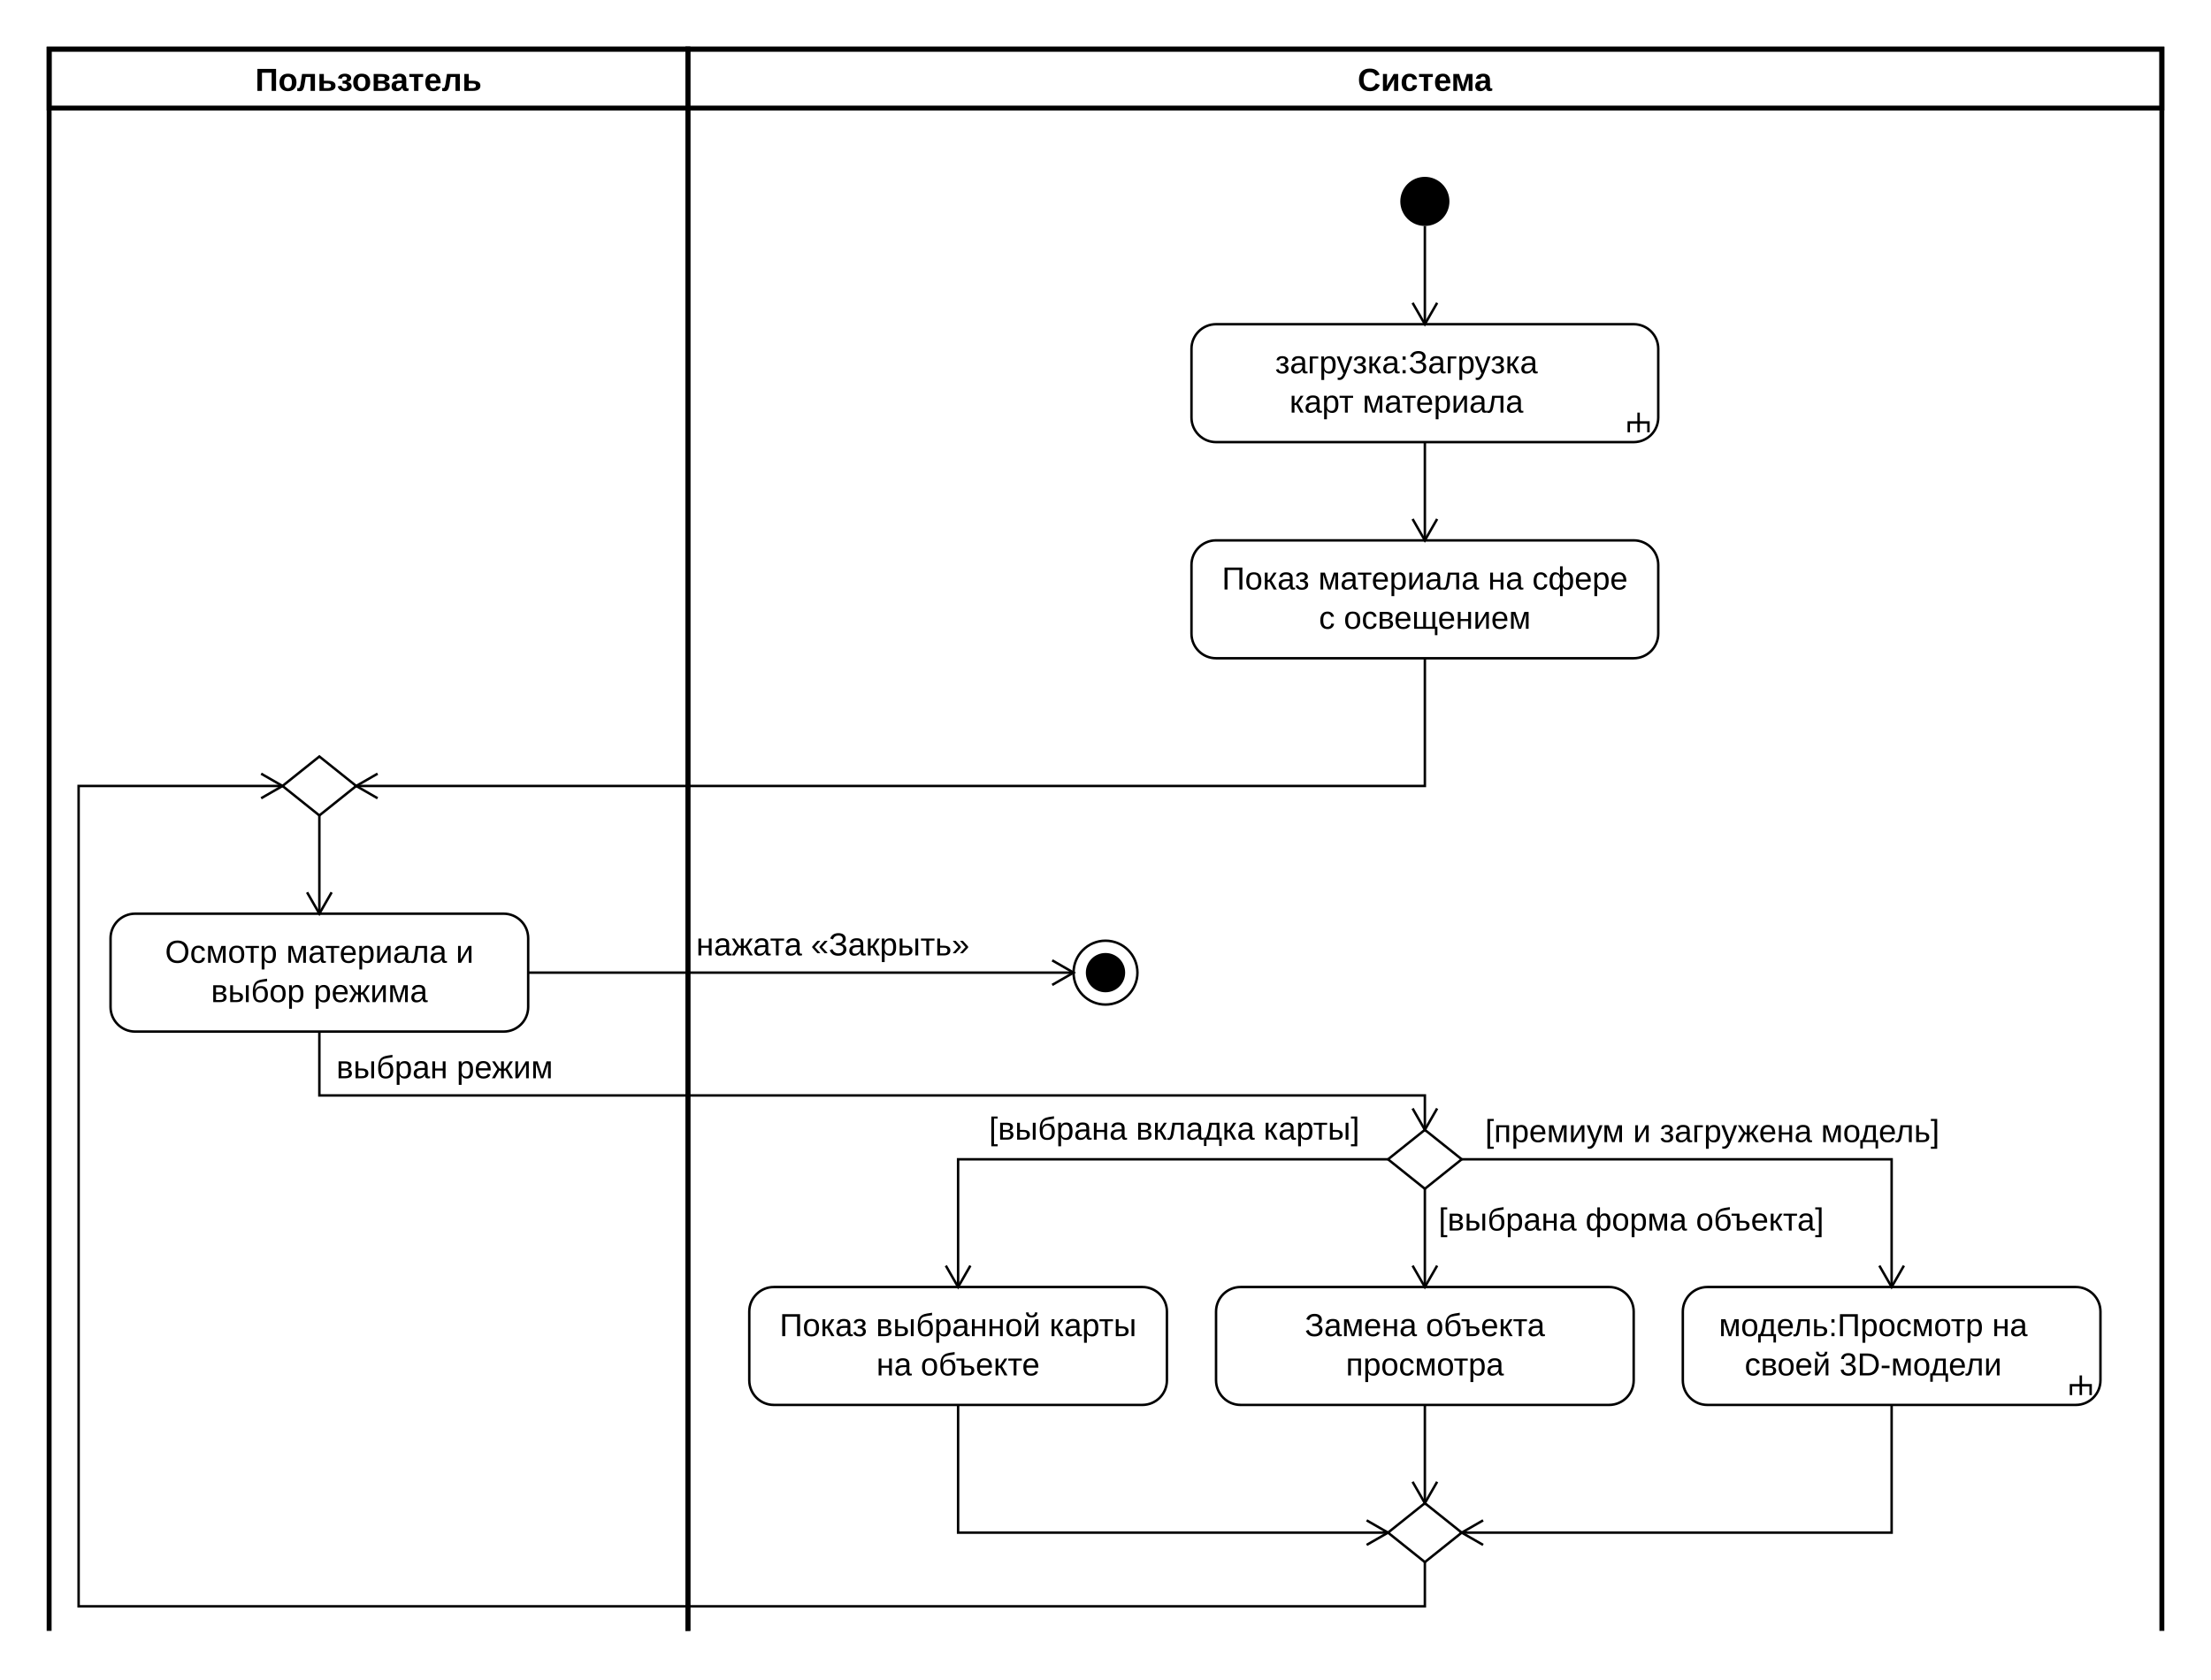
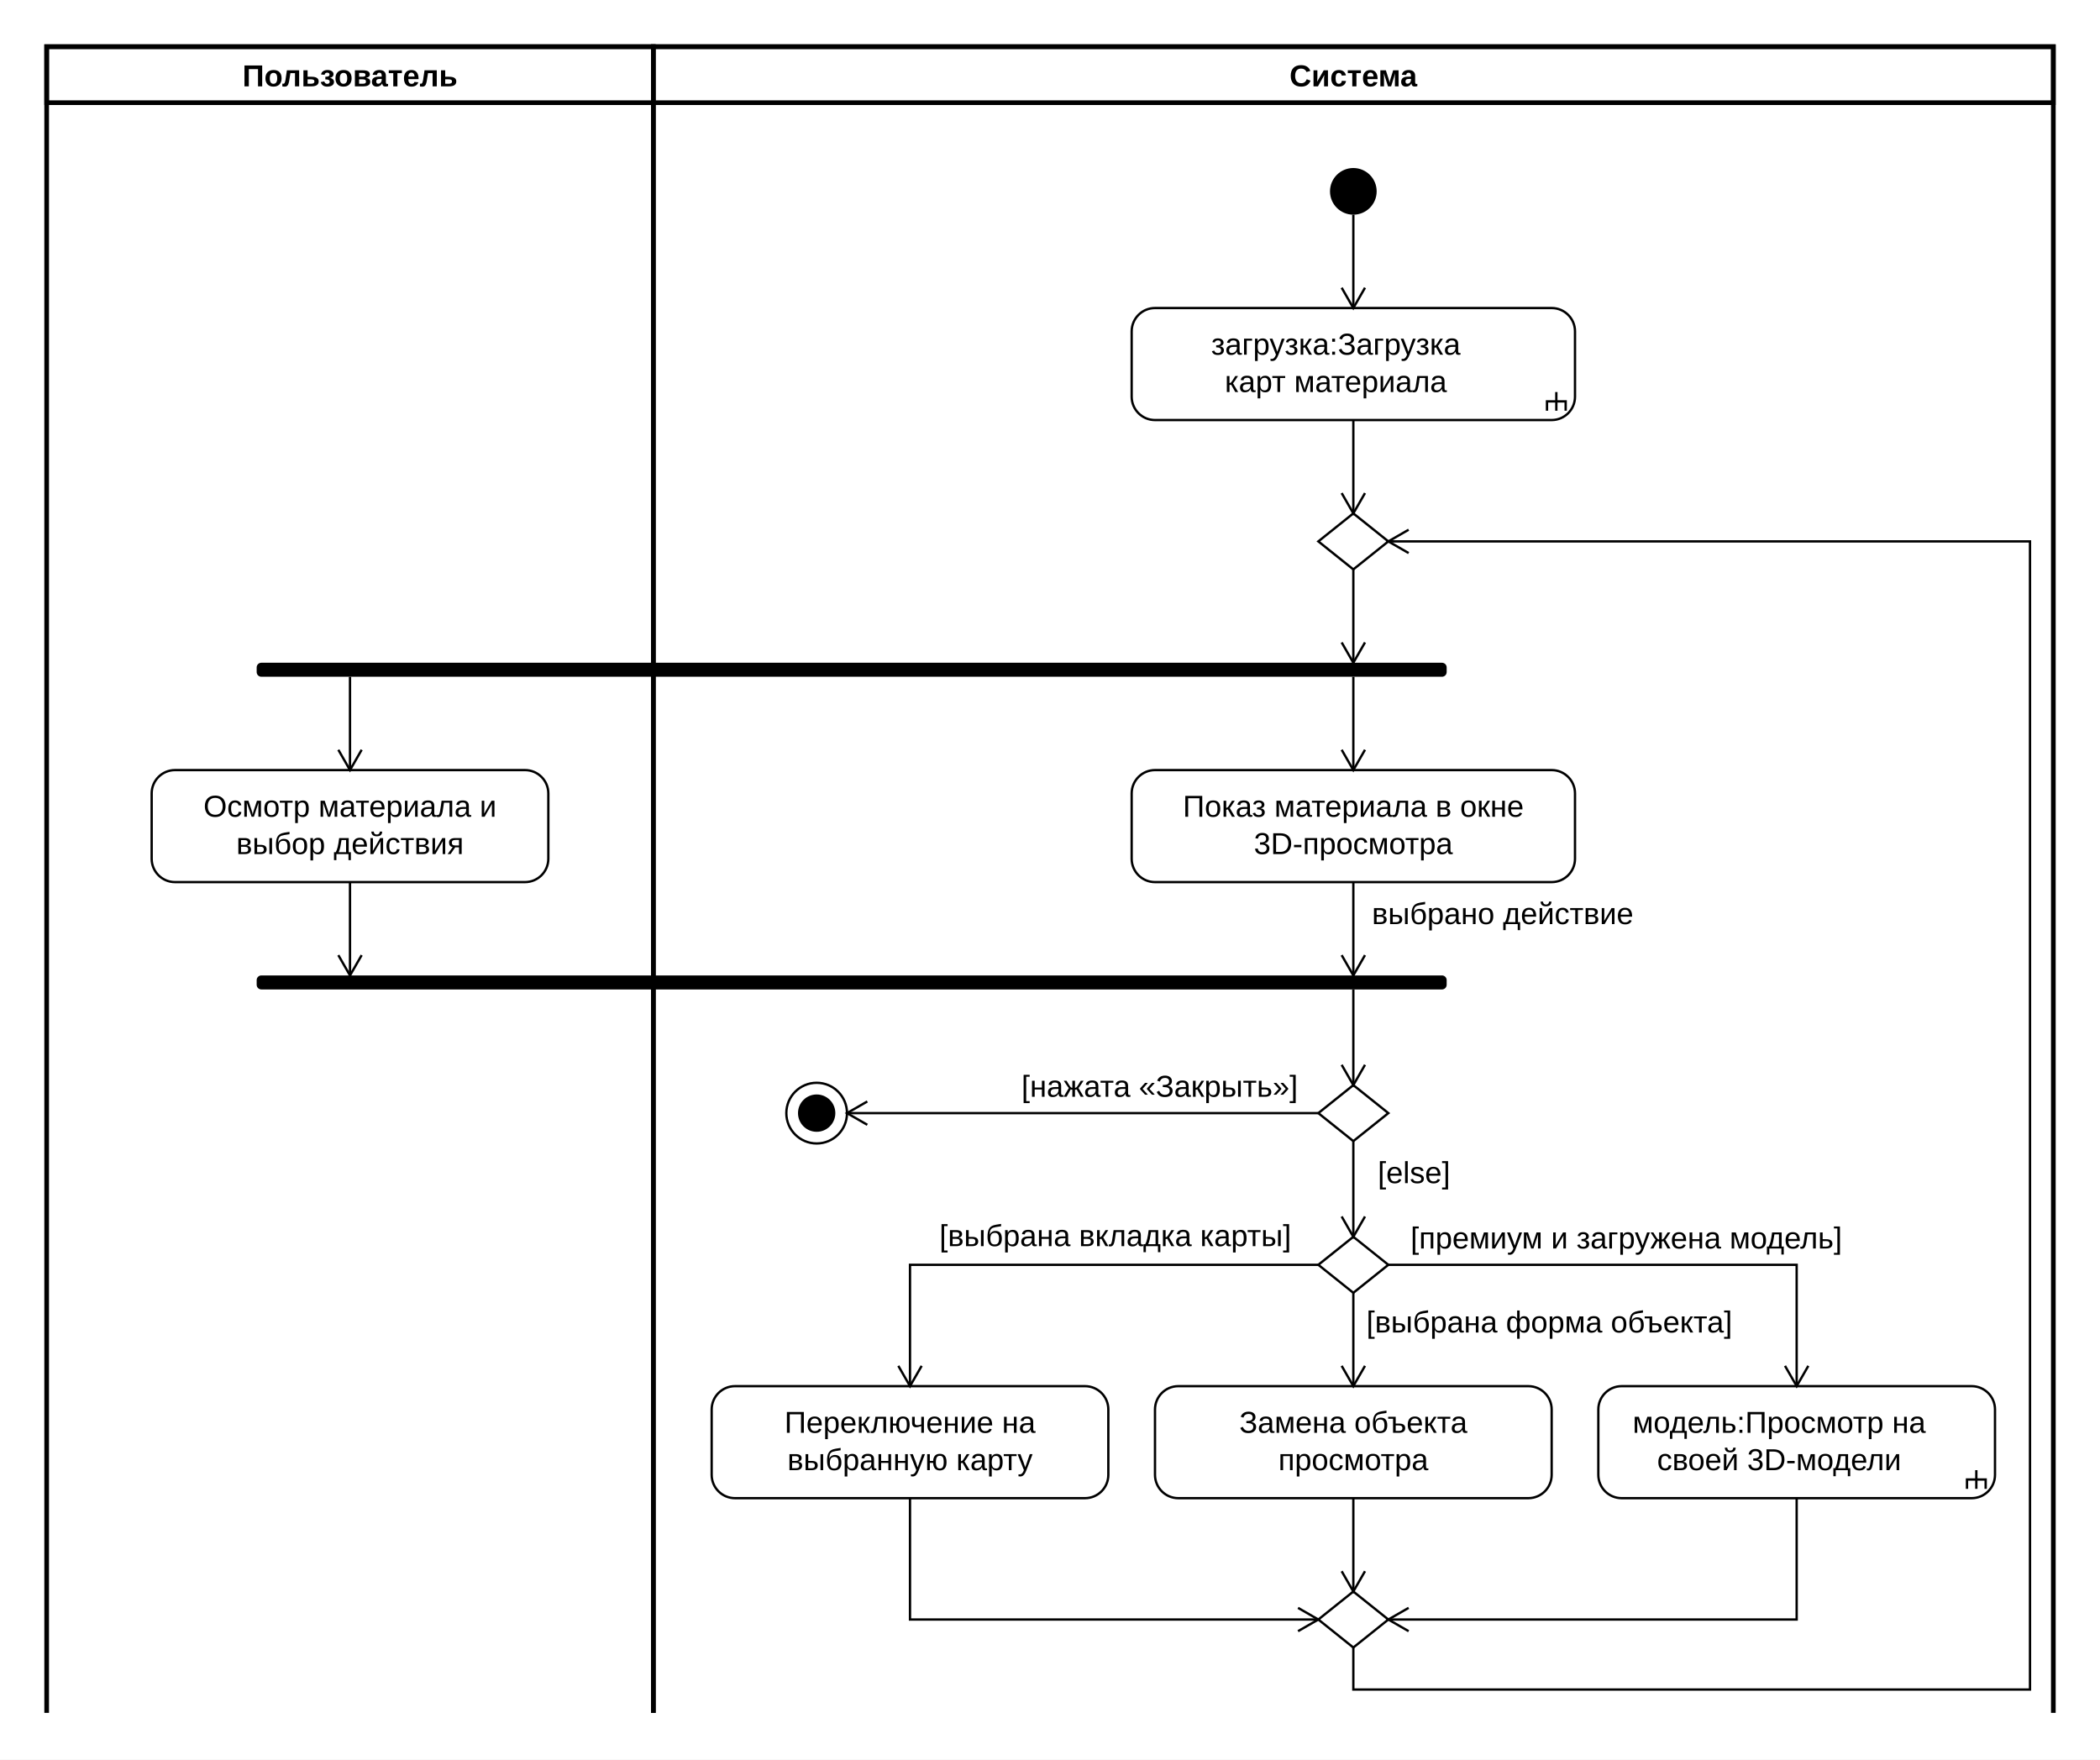
- <svg xmlns="http://www.w3.org/2000/svg" width="900" height="684" viewBox="0 0 900 684">
-   <rect x="0" y="0" width="900" height="684" fill="#fff" />
+ <svg xmlns="http://www.w3.org/2000/svg" width="900" height="754" viewBox="0 0 900 754">
+   <rect x="0" y="0" width="900" height="754" fill="#fff" />
  <rect x="20" y="20" width="260" height="24" fill="#fff" stroke="#000" stroke-width="2" />
-   <path d="M20,664 V20 H280 V664" fill="none" stroke="#000" stroke-width="2" />
+   <path d="M20,734 V20 H280 V734" fill="none" stroke="#000" stroke-width="2" />
  <text x="150.0" y="37.0" font-family="Arial, Helvetica, sans-serif" font-size="13" text-anchor="middle" font-weight="bold" fill="#000">Пользователь</text>
  <rect x="280" y="20" width="600" height="24" fill="#fff" stroke="#000" stroke-width="2" />
-   <path d="M280,664 V20 H880 V664" fill="none" stroke="#000" stroke-width="2" />
+   <path d="M280,734 V20 H880 V734" fill="none" stroke="#000" stroke-width="2" />
  <text x="580.0" y="37.0" font-family="Arial, Helvetica, sans-serif" font-size="13" text-anchor="middle" font-weight="bold" fill="#000">Система</text>
  <circle cx="580.0" cy="82.0" r="10.0" fill="#000" />
  <rect x="485" y="132" width="190" height="48" rx="10" ry="10" fill="#fff" stroke="#000" />
  <text x="572.5" y="152.0" font-family="Arial, Helvetica, sans-serif" font-size="13" text-anchor="middle" font-weight="normal" fill="#000">загрузка:Загрузка</text>
  <text x="572.5" y="168.0" font-family="Arial, Helvetica, sans-serif" font-size="13" text-anchor="middle" font-weight="normal" fill="#000">карт материала</text>
  <path d="M667,168 V176 M663,176 V172 H671 V176" fill="none" stroke="#000" />
-   <rect x="485" y="220" width="190" height="48" rx="10" ry="10" fill="#fff" stroke="#000" />
-   <text x="580.0" y="240.0" font-family="Arial, Helvetica, sans-serif" font-size="13" text-anchor="middle" font-weight="normal" fill="#000">Показ материала на сфере</text>
-   <text x="580.0" y="256.0" font-family="Arial, Helvetica, sans-serif" font-size="13" text-anchor="middle" font-weight="normal" fill="#000">с освещением</text>
-   <polygon points="115,320.0 130.0,308 145,320.0 130.0,332" fill="#fff" stroke="#000" />
-   <rect x="45" y="372" width="170" height="48" rx="10" ry="10" fill="#fff" stroke="#000" />
-   <text x="130.0" y="392.0" font-family="Arial, Helvetica, sans-serif" font-size="13" text-anchor="middle" font-weight="normal" fill="#000">Осмотр материала и</text>
-   <text x="130.0" y="408.0" font-family="Arial, Helvetica, sans-serif" font-size="13" text-anchor="middle" font-weight="normal" fill="#000">выбор режима</text>
-   <circle cx="450.0" cy="396.0" r="13.0" fill="#fff" stroke="#000" />
-   <circle cx="450.0" cy="396.0" r="8.0" fill="#000" />
-   <polygon points="565,472.0 580.0,460 595,472.0 580.0,484" fill="#fff" stroke="#000" />
-   <rect x="305" y="524" width="170" height="48" rx="10" ry="10" fill="#fff" stroke="#000" />
-   <text x="390.0" y="544.0" font-family="Arial, Helvetica, sans-serif" font-size="13" text-anchor="middle" font-weight="normal" fill="#000">Показ выбранной карты</text>
-   <text x="390.0" y="560.0" font-family="Arial, Helvetica, sans-serif" font-size="13" text-anchor="middle" font-weight="normal" fill="#000">на объекте</text>
-   <rect x="495" y="524" width="170" height="48" rx="10" ry="10" fill="#fff" stroke="#000" />
-   <text x="580.0" y="544.0" font-family="Arial, Helvetica, sans-serif" font-size="13" text-anchor="middle" font-weight="normal" fill="#000">Замена объекта</text>
-   <text x="580.0" y="560.0" font-family="Arial, Helvetica, sans-serif" font-size="13" text-anchor="middle" font-weight="normal" fill="#000">просмотра</text>
-   <rect x="685" y="524" width="170" height="48" rx="10" ry="10" fill="#fff" stroke="#000" />
-   <text x="762.5" y="544.0" font-family="Arial, Helvetica, sans-serif" font-size="13" text-anchor="middle" font-weight="normal" fill="#000">модель:Просмотр на</text>
-   <text x="762.5" y="560.0" font-family="Arial, Helvetica, sans-serif" font-size="13" text-anchor="middle" font-weight="normal" fill="#000">своей 3D-модели</text>
-   <path d="M847,560 V568 M843,568 V564 H851 V568" fill="none" stroke="#000" />
-   <polygon points="565,624.0 580.0,612 595,624.0 580.0,636" fill="#fff" stroke="#000" />
+   <polygon points="565,232.0 580.0,220 595,232.0 580.0,244" fill="#fff" stroke="#000" />
+   <rect x="110" y="284" width="510" height="6" rx="2" fill="#000" />
+   <rect x="485" y="330" width="190" height="48" rx="10" ry="10" fill="#fff" stroke="#000" />
+   <text x="580.0" y="350.0" font-family="Arial, Helvetica, sans-serif" font-size="13" text-anchor="middle" font-weight="normal" fill="#000">Показ материала в окне</text>
+   <text x="580.0" y="366.0" font-family="Arial, Helvetica, sans-serif" font-size="13" text-anchor="middle" font-weight="normal" fill="#000">3D-просмотра</text>
+   <rect x="65" y="330" width="170" height="48" rx="10" ry="10" fill="#fff" stroke="#000" />
+   <text x="150.0" y="350.0" font-family="Arial, Helvetica, sans-serif" font-size="13" text-anchor="middle" font-weight="normal" fill="#000">Осмотр материала и</text>
+   <text x="150.0" y="366.0" font-family="Arial, Helvetica, sans-serif" font-size="13" text-anchor="middle" font-weight="normal" fill="#000">выбор действия</text>
+   <rect x="110" y="418" width="510" height="6" rx="2" fill="#000" />
+   <polygon points="565,477.0 580.0,465 595,477.0 580.0,489" fill="#fff" stroke="#000" />
+   <circle cx="350.0" cy="477.0" r="13.0" fill="#fff" stroke="#000" />
+   <circle cx="350.0" cy="477.0" r="8.0" fill="#000" />
+   <polygon points="565,542.0 580.0,530 595,542.0 580.0,554" fill="#fff" stroke="#000" />
+   <rect x="305" y="594" width="170" height="48" rx="10" ry="10" fill="#fff" stroke="#000" />
+   <text x="390.0" y="614.0" font-family="Arial, Helvetica, sans-serif" font-size="13" text-anchor="middle" font-weight="normal" fill="#000">Переключение на</text>
+   <text x="390.0" y="630.0" font-family="Arial, Helvetica, sans-serif" font-size="13" text-anchor="middle" font-weight="normal" fill="#000">выбранную карту</text>
+   <rect x="495" y="594" width="170" height="48" rx="10" ry="10" fill="#fff" stroke="#000" />
+   <text x="580.0" y="614.0" font-family="Arial, Helvetica, sans-serif" font-size="13" text-anchor="middle" font-weight="normal" fill="#000">Замена объекта</text>
+   <text x="580.0" y="630.0" font-family="Arial, Helvetica, sans-serif" font-size="13" text-anchor="middle" font-weight="normal" fill="#000">просмотра</text>
+   <rect x="685" y="594" width="170" height="48" rx="10" ry="10" fill="#fff" stroke="#000" />
+   <text x="762.5" y="614.0" font-family="Arial, Helvetica, sans-serif" font-size="13" text-anchor="middle" font-weight="normal" fill="#000">модель:Просмотр на</text>
+   <text x="762.5" y="630.0" font-family="Arial, Helvetica, sans-serif" font-size="13" text-anchor="middle" font-weight="normal" fill="#000">своей 3D-модели</text>
+   <path d="M847,630 V638 M843,638 V634 H851 V638" fill="none" stroke="#000" />
+   <polygon points="565,694.0 580.0,682 595,694.0 580.0,706" fill="#fff" stroke="#000" />
  <path d="M580.0,92.0 L580.0,132.0" fill="none" stroke="#000" />
  <path d="M575.0,123.3 L580.0,132.0 L585.0,123.3" fill="none" stroke="#000" />
  <path d="M580.0,180.0 L580.0,220.0" fill="none" stroke="#000" />
  <path d="M575.0,211.3 L580.0,220.0 L585.0,211.3" fill="none" stroke="#000" />
-   <path d="M580.0,268.0 L580.0,320.0 L145.0,320.0" fill="none" stroke="#000" />
-   <path d="M153.7,315.0 L145.0,320.0 L153.7,325.0" fill="none" stroke="#000" />
-   <path d="M130.0,332.0 L130.0,372.0" fill="none" stroke="#000" />
-   <path d="M125.0,363.3 L130.0,372.0 L135.0,363.3" fill="none" stroke="#000" />
-   <path d="M215.0,396.0 L437.0,396.0" fill="none" stroke="#000" />
-   <path d="M428.3,401.0 L437.0,396.0 L428.3,391.0" fill="none" stroke="#000" />
-   <path d="M130.0,420.0 L130.0,446.0 L580.0,446.0 L580.0,460.0" fill="none" stroke="#000" />
-   <path d="M575.0,451.3 L580.0,460.0 L585.0,451.3" fill="none" stroke="#000" />
-   <path d="M565.0,472.0 L390.0,472.0 L390.0,524.0" fill="none" stroke="#000" />
-   <path d="M385.0,515.3 L390.0,524.0 L395.0,515.3" fill="none" stroke="#000" />
-   <path d="M580.0,484.0 L580.0,524.0" fill="none" stroke="#000" />
-   <path d="M575.0,515.3 L580.0,524.0 L585.0,515.3" fill="none" stroke="#000" />
-   <path d="M595.0,472.0 L770.0,472.0 L770.0,524.0" fill="none" stroke="#000" />
-   <path d="M765.0,515.3 L770.0,524.0 L775.0,515.3" fill="none" stroke="#000" />
-   <path d="M390.0,572.0 L390.0,624.0 L565.0,624.0" fill="none" stroke="#000" />
-   <path d="M556.3,629.0 L565.0,624.0 L556.3,619.0" fill="none" stroke="#000" />
-   <path d="M580.0,572.0 L580.0,612.0" fill="none" stroke="#000" />
-   <path d="M575.0,603.3 L580.0,612.0 L585.0,603.3" fill="none" stroke="#000" />
-   <path d="M770.0,572.0 L770.0,624.0 L595.0,624.0" fill="none" stroke="#000" />
-   <path d="M603.7,619.0 L595.0,624.0 L603.7,629.0" fill="none" stroke="#000" />
-   <path d="M580.0,636.0 L580.0,654.0 L32.0,654.0 L32.0,320.0 L115.0,320.0" fill="none" stroke="#000" />
-   <path d="M106.3,325.0 L115.0,320.0 L106.3,315.0" fill="none" stroke="#000" />
-   <rect x="283.3" y="377.0" width="111.4" height="16" fill="#fff" fill-opacity="0.85" />
-   <text x="339.0" y="389.0" font-family="Arial, Helvetica, sans-serif" font-size="13" text-anchor="middle" font-weight="normal" fill="#000">нажата «Закрыть»</text>
-   <rect x="137.2" y="427.0" width="87.7" height="16" fill="#fff" fill-opacity="0.85" />
-   <text x="181.0" y="439.0" font-family="Arial, Helvetica, sans-serif" font-size="13" text-anchor="middle" font-weight="normal" fill="#000">выбран режим</text>
-   <rect x="399.9" y="452.0" width="156.1" height="16" fill="#fff" fill-opacity="0.85" />
-   <text x="478.0" y="464.0" font-family="Arial, Helvetica, sans-serif" font-size="13" text-anchor="middle" font-weight="normal" fill="#000">[выбрана вкладка карты]</text>
-   <rect x="586.0" y="489.0" width="156.1" height="16" fill="#fff" fill-opacity="0.85" />
-   <text x="664.0" y="501.0" font-family="Arial, Helvetica, sans-serif" font-size="13" text-anchor="middle" font-weight="normal" fill="#000">[выбрана форма объекта]</text>
-   <rect x="603.0" y="453.0" width="188.1" height="16" fill="#fff" fill-opacity="0.85" />
-   <text x="697.0" y="465.0" font-family="Arial, Helvetica, sans-serif" font-size="13" text-anchor="middle" font-weight="normal" fill="#000">[премиум и загружена модель]</text>
+   <path d="M580.0,244.0 L580.0,284.0" fill="none" stroke="#000" />
+   <path d="M575.0,275.3 L580.0,284.0 L585.0,275.3" fill="none" stroke="#000" />
+   <path d="M150.0,290.0 L150.0,330.0" fill="none" stroke="#000" />
+   <path d="M145.0,321.3 L150.0,330.0 L155.0,321.3" fill="none" stroke="#000" />
+   <path d="M580.0,290.0 L580.0,330.0" fill="none" stroke="#000" />
+   <path d="M575.0,321.3 L580.0,330.0 L585.0,321.3" fill="none" stroke="#000" />
+   <path d="M580.0,378.0 L580.0,418.0" fill="none" stroke="#000" />
+   <path d="M575.0,409.3 L580.0,418.0 L585.0,409.3" fill="none" stroke="#000" />
+   <path d="M150.0,378.0 L150.0,418.0" fill="none" stroke="#000" />
+   <path d="M145.0,409.3 L150.0,418.0 L155.0,409.3" fill="none" stroke="#000" />
+   <path d="M580.0,424.0 L580.0,465.0" fill="none" stroke="#000" />
+   <path d="M575.0,456.3 L580.0,465.0 L585.0,456.3" fill="none" stroke="#000" />
+   <path d="M565.0,477.0 L363.0,477.0" fill="none" stroke="#000" />
+   <path d="M371.7,472.0 L363.0,477.0 L371.7,482.0" fill="none" stroke="#000" />
+   <path d="M580.0,489.0 L580.0,530.0" fill="none" stroke="#000" />
+   <path d="M575.0,521.3 L580.0,530.0 L585.0,521.3" fill="none" stroke="#000" />
+   <path d="M565.0,542.0 L390.0,542.0 L390.0,594.0" fill="none" stroke="#000" />
+   <path d="M385.0,585.3 L390.0,594.0 L395.0,585.3" fill="none" stroke="#000" />
+   <path d="M580.0,554.0 L580.0,594.0" fill="none" stroke="#000" />
+   <path d="M575.0,585.3 L580.0,594.0 L585.0,585.3" fill="none" stroke="#000" />
+   <path d="M595.0,542.0 L770.0,542.0 L770.0,594.0" fill="none" stroke="#000" />
+   <path d="M765.0,585.3 L770.0,594.0 L775.0,585.3" fill="none" stroke="#000" />
+   <path d="M390.0,642.0 L390.0,694.0 L565.0,694.0" fill="none" stroke="#000" />
+   <path d="M556.3,699.0 L565.0,694.0 L556.3,689.0" fill="none" stroke="#000" />
+   <path d="M580.0,642.0 L580.0,682.0" fill="none" stroke="#000" />
+   <path d="M575.0,673.3 L580.0,682.0 L585.0,673.3" fill="none" stroke="#000" />
+   <path d="M770.0,642.0 L770.0,694.0 L595.0,694.0" fill="none" stroke="#000" />
+   <path d="M603.7,689.0 L595.0,694.0 L603.7,699.0" fill="none" stroke="#000" />
+   <path d="M580.0,706.0 L580.0,724.0 L870.0,724.0 L870.0,232.0 L595.0,232.0" fill="none" stroke="#000" />
+   <path d="M603.7,227.0 L595.0,232.0 L603.7,237.0" fill="none" stroke="#000" />
+   <rect x="586.0" y="384.0" width="116.1" height="16" fill="#fff" fill-opacity="0.85" />
+   <text x="644.0" y="396.0" font-family="Arial, Helvetica, sans-serif" font-size="13" text-anchor="middle" font-weight="normal" fill="#000">выбрано действие</text>
+   <rect x="437.3" y="458.0" width="119.4" height="16" fill="#fff" fill-opacity="0.85" />
+   <text x="497.0" y="470.0" font-family="Arial, Helvetica, sans-serif" font-size="13" text-anchor="middle" font-weight="normal" fill="#000">[нажата «Закрыть»]</text>
+   <rect x="585.8" y="495.0" width="40.4" height="16" fill="#fff" fill-opacity="0.85" />
+   <text x="606.0" y="507.0" font-family="Arial, Helvetica, sans-serif" font-size="13" text-anchor="middle" font-weight="normal" fill="#000">[else]</text>
+   <rect x="399.9" y="522.0" width="156.1" height="16" fill="#fff" fill-opacity="0.85" />
+   <text x="478.0" y="534.0" font-family="Arial, Helvetica, sans-serif" font-size="13" text-anchor="middle" font-weight="normal" fill="#000">[выбрана вкладка карты]</text>
+   <rect x="586.0" y="559.0" width="156.1" height="16" fill="#fff" fill-opacity="0.85" />
+   <text x="664.0" y="571.0" font-family="Arial, Helvetica, sans-serif" font-size="13" text-anchor="middle" font-weight="normal" fill="#000">[выбрана форма объекта]</text>
+   <rect x="603.0" y="523.0" width="188.1" height="16" fill="#fff" fill-opacity="0.85" />
+   <text x="697.0" y="535.0" font-family="Arial, Helvetica, sans-serif" font-size="13" text-anchor="middle" font-weight="normal" fill="#000">[премиум и загружена модель]</text>
</svg>
